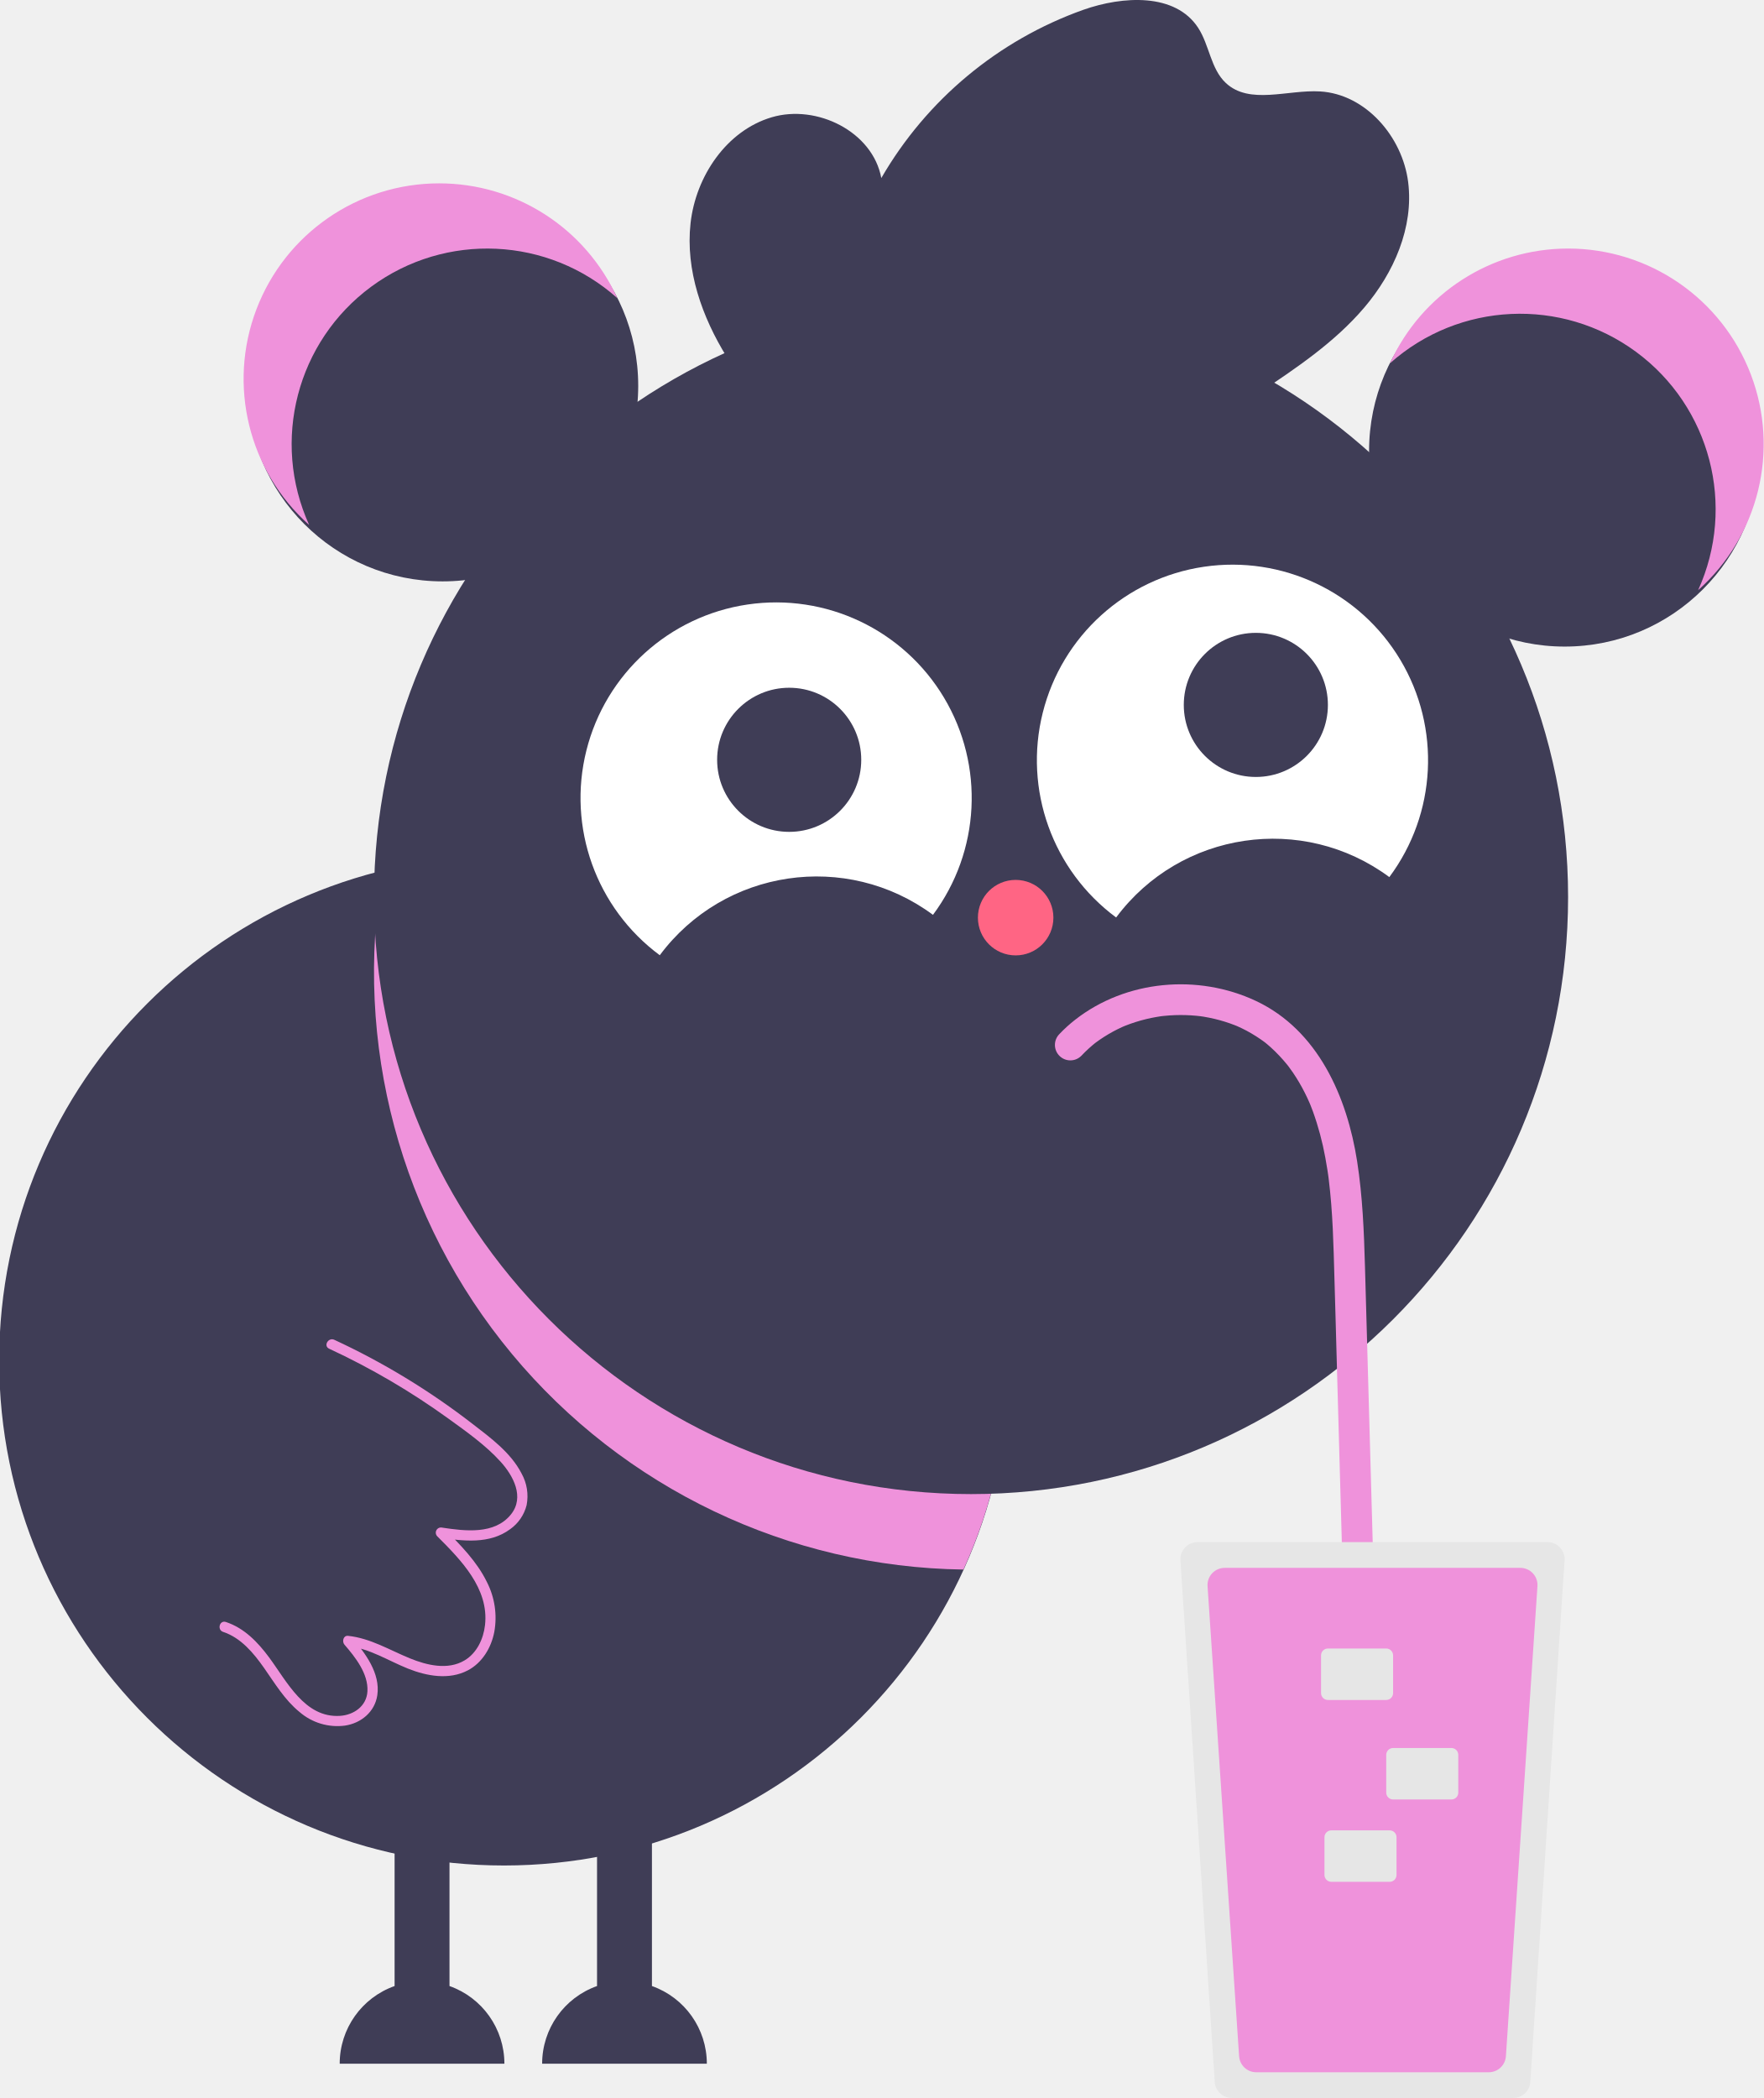
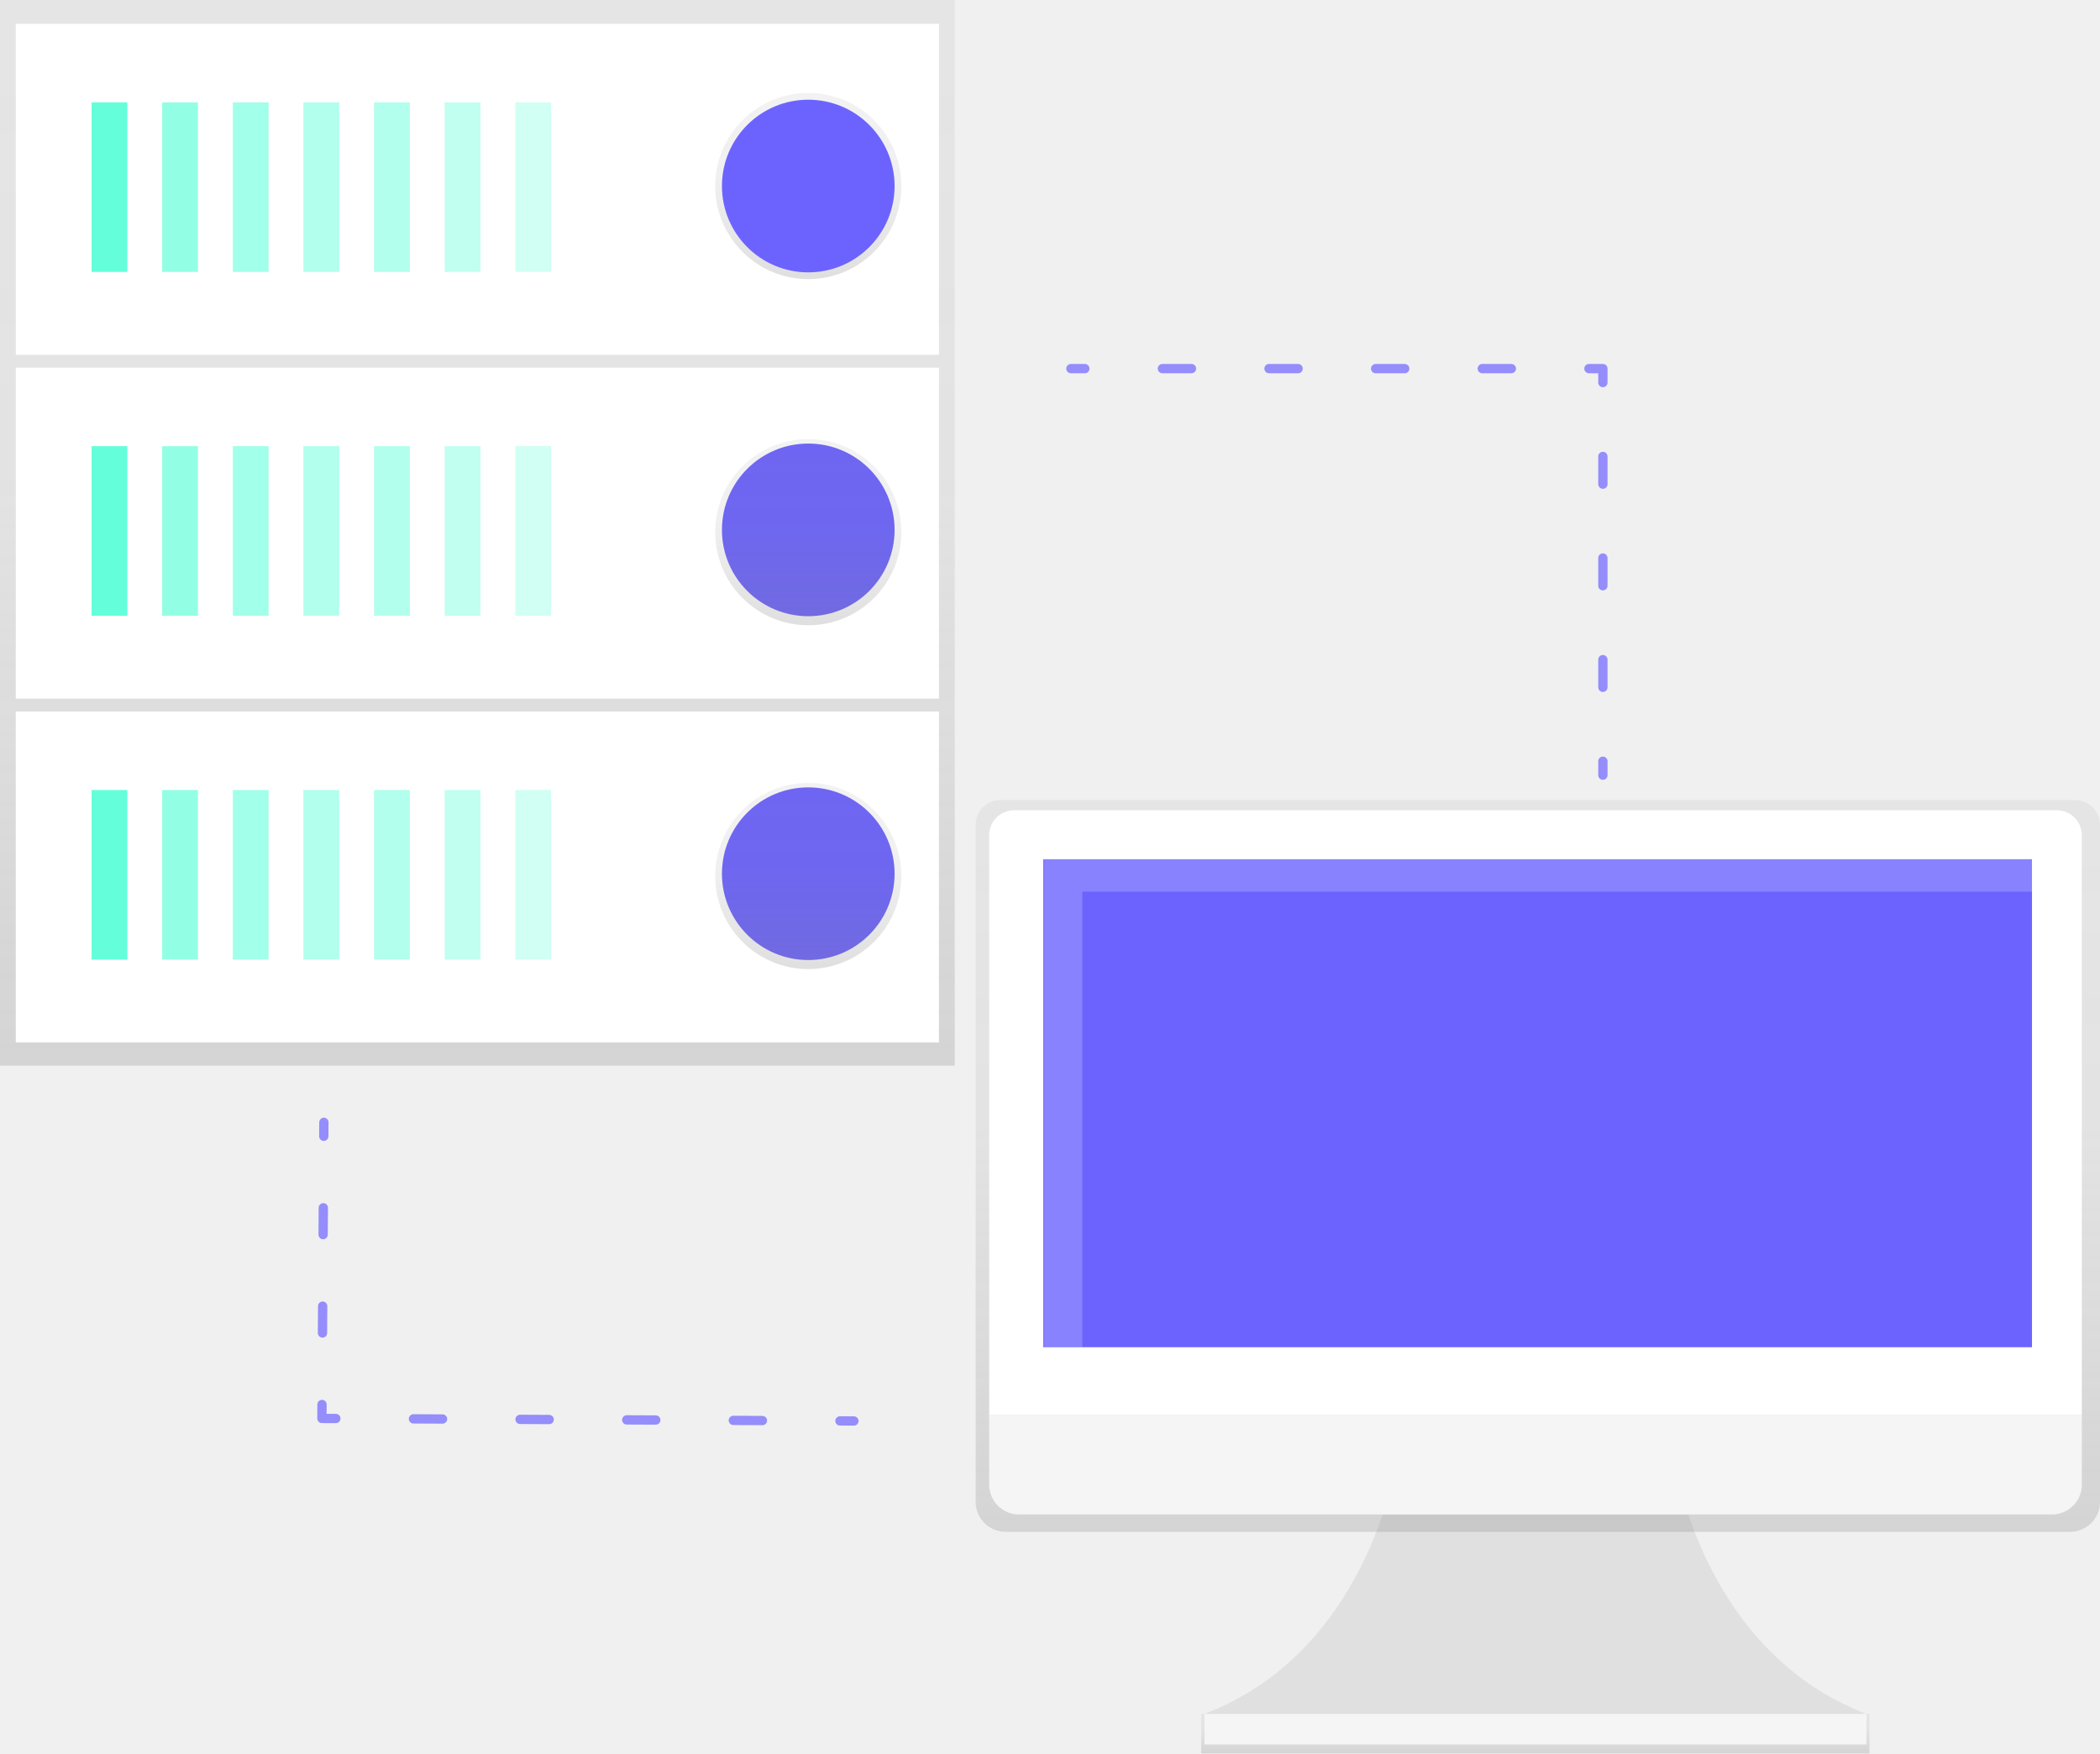
- <svg xmlns="http://www.w3.org/2000/svg" id="fbd839f7-34ef-46f7-8df7-3eabd21be975" data-name="Layer 1" width="514" height="611.437" viewBox="0 0 514 611.437">
-   <circle cx="129" cy="112.437" r="57" fill="#3f3d56" />
-   <circle cx="456" cy="131.437" r="57" fill="#3f3d56" />
-   <path d="M800,216.718a56.996,56.996,0,0,0-51.899,33.438,56.992,56.992,0,0,1,89.798,66.124A56.991,56.991,0,0,0,800,216.718Z" transform="translate(-343 -144.2816)" fill="#ef92db" />
-   <path d="M471,197.718a56.996,56.996,0,0,1,51.899,33.438,56.992,56.992,0,0,0-89.798,66.124A56.991,56.991,0,0,1,471,197.718Z" transform="translate(-343 -144.2816)" fill="#ef92db" />
-   <path d="M637,540.718a147.12,147.12,0,1,1-147-147A146.505,146.505,0,0,1,637,540.718Z" transform="translate(-343 -144.2816)" fill="#3f3d56" />
-   <path d="M637,540.718a146.505,146.505,0,0,1-13.21,60.99A174.121,174.121,0,0,1,454.53,398.028,147.12,147.12,0,0,1,637,540.718Z" transform="translate(-343 -144.2816)" fill="#ef92db" />
-   <circle cx="283" cy="261.437" r="174" fill="#3f3d56" />
-   <path d="M668.284,411.67a56.999,56.999,0,0,1,79.62-11.77,57.002,57.002,0,1,0-79.62,11.77Z" transform="translate(-343 -144.2816)" fill="#fff" />
-   <path d="M535.284,422.67a56.999,56.999,0,0,1,79.62-11.77,57.002,57.002,0,1,0-79.62,11.77Z" transform="translate(-343 -144.2816)" fill="#fff" />
-   <circle cx="230" cy="221.437" r="21" fill="#3f3d56" />
-   <circle cx="366" cy="205.437" r="21" fill="#3f3d56" />
-   <circle cx="296" cy="267.437" r="11" fill="#ff6584" />
-   <path d="M474,723.089v-48.371H458v48.371a24.006,24.006,0,0,0-16,22.629v0h48v-0A24.006,24.006,0,0,0,474,723.089Z" transform="translate(-343 -144.2816)" fill="#3f3d56" />
-   <path d="M533,723.089v-48.371H517v48.371a24.006,24.006,0,0,0-16,22.629v0h48v-0A24.006,24.006,0,0,0,533,723.089Z" transform="translate(-343 -144.2816)" fill="#3f3d56" />
-   <path d="M554.862,248.405c-7.25-11.672-12.119-25.383-10.611-39.041s10.455-26.984,23.626-30.898,29.487,4.195,31.969,17.709a111.128,111.128,0,0,1,58.879-49.037c11.511-4.056,26.809-4.976,33.466,5.254,3.294,5.063,3.647,11.947,8.06,16.072,6.918,6.467,18.011,1.912,27.465,2.465,13.294.777,23.996,13.184,25.671,26.395s-4.177,26.488-12.813,36.624-19.872,17.656-30.953,25.041" transform="translate(-343 -144.2816)" fill="#3f3d56" />
-   <path d="M658.128,451.995c.716-.757,1.456-1.49,2.228-2.189q.512-.464,1.041-.91.33-.278.666-.549c.387-.312.51-.388.04-.04a43.621,43.621,0,0,1,5.358-3.43q1.289-.692,2.624-1.296c.209-.095.42-.186.63-.279-.943.42-.204.086.039-.011q.801-.321,1.613-.612a46.37,46.37,0,0,1,6.156-1.729c.963-.2,1.932-.356,2.902-.511.654-.104-.823.091-.164.023.288-.03.575-.068.862-.098q.863-.09,1.73-.149a48.373,48.373,0,0,1,6.247-.022c1.04.063,2.074.169,3.108.291-1.043-.123.152.028.518.088q.854.14,1.703.312a45.525,45.525,0,0,1,5.993,1.641q.732.256,1.455.538c.268.104.533.213.799.32-.134-.054-.877-.39-.125-.048.941.427,1.873.867,2.786,1.352a44.009,44.009,0,0,1,5.369,3.422c.519.381-.584-.483-.092-.067.22.186.449.363.67.548q.532.445,1.048.91c.88.793,1.724,1.626,2.535,2.488q1.112,1.181,2.14,2.437c-.009-.011.772.957.356.435-.349-.438.144.191.222.296q.621.831,1.206,1.689a52.356,52.356,0,0,1,3.438,5.835q.726,1.432,1.371,2.903c.095.215.422,1.01.067.145.096.234.192.468.286.703q.354.883.682,1.777a83.67,83.67,0,0,1,3.612,13.445q.327,1.743.598,3.495.122.782.233,1.565c-.002-.013.172,1.273.081.58-.08-.618.058.467.072.582.303,2.435.543,4.879.737,7.325.381,4.799.584,9.61.73,14.421.371,12.205.686,24.412,1.029,36.619l2.097,74.764,2.097,74.764.26,9.281a4.5,4.5,0,0,0,9,0l-2.155-76.826-2.14-76.311-1.077-38.413c-.288-10.285-.703-20.56-2.286-30.742-2.915-18.753-11.385-38.248-29.492-46.763-16.912-7.953-37.841-6.108-52.658,5.456a41.373,41.373,0,0,0-4.612,4.182,4.5,4.5,0,0,0,6.364,6.364Z" transform="translate(-343 -144.2816)" fill="#ef92db" />
-   <path d="M692,593.718a5.006,5.006,0,0,0-5,5L696.998,750.653A5.023,5.023,0,0,0,702,755.718h82a5.006,5.006,0,0,0,5-5L799.002,598.653A4.995,4.995,0,0,0,794,593.718Z" transform="translate(-343 -144.2816)" fill="#e6e6e6" />
-   <path d="M699.916,601.218a5,5,0,0,0-4.988,5.334l9.194,137a5.014,5.014,0,0,0,4.988,4.666h67.779a5.014,5.014,0,0,0,4.988-4.666l9.194-137a5,5,0,0,0-4.988-5.334Z" transform="translate(-343 -144.2816)" fill="#ef92db" />
-   <path d="M730,624.718a2.003,2.003,0,0,0-2,2v11a2.003,2.003,0,0,0,2,2h17a2.003,2.003,0,0,0,2-2v-11a2.003,2.003,0,0,0-2-2Z" transform="translate(-343 -144.2816)" fill="#e6e6e6" />
-   <path d="M749,653.718a2.003,2.003,0,0,0-2,2v11a2.003,2.003,0,0,0,2,2h17a2.003,2.003,0,0,0,2-2v-11a2.003,2.003,0,0,0-2-2Z" transform="translate(-343 -144.2816)" fill="#e6e6e6" />
-   <path d="M731,677.718a2.003,2.003,0,0,0-2,2v11a2.003,2.003,0,0,0,2,2h17a2.003,2.003,0,0,0,2-2v-11a2.003,2.003,0,0,0-2-2Z" transform="translate(-343 -144.2816)" fill="#e6e6e6" />
-   <path d="M408.029,619.878c5.204,1.726,8.868,6.153,11.917,10.493,3.143,4.473,6.024,9.331,10.32,12.825a16.864,16.864,0,0,0,13.278,3.992c4.71-.71,8.702-4.002,9.419-8.858.943-6.395-3.533-12.314-7.459-16.864l-1.061,2.561c6.256.675,11.695,4.241,17.423,6.537,5.489,2.199,11.981,3.4,17.464.532,4.207-2.2,6.83-6.602,7.719-11.164a22.963,22.963,0,0,0-2.164-14.619c-2.919-5.968-7.705-10.791-12.348-15.435l-1.459,2.507c6.902,1.036,14.598,2.003,20.588-2.433a12.205,12.205,0,0,0,4.813-7.025,13.576,13.576,0,0,0-1.467-9.196c-3.149-6.133-9.093-10.457-14.422-14.57a210.268,210.268,0,0,0-40.158-24.41c-1.74-.809-3.265,1.777-1.514,2.59a211.455,211.455,0,0,1,34.771,20.381c5.251,3.797,10.8,7.712,15.176,12.528,3.715,4.089,7.098,10.343,3.041,15.397-4.772,5.946-13.408,4.839-20.029,3.844a1.513,1.513,0,0,0-1.459,2.507c6.92,6.923,15.138,15.234,13.934,25.889-.456,4.039-2.373,8.165-5.967,10.301-4.886,2.904-10.997,1.409-15.918-.599-5.975-2.437-11.48-5.858-18.023-6.563-1.41-.152-1.818,1.683-1.061,2.561,3.175,3.679,6.983,8.465,6.701,13.623-.236,4.316-3.999,6.897-8.034,7.142-10.265.621-15.447-10.066-20.651-17.074-3.294-4.435-7.202-8.51-12.571-10.291-1.837-.609-2.624,2.287-.798,2.893Z" transform="translate(-343 -144.2816)" fill="#ef92db" />
+ <svg xmlns="http://www.w3.org/2000/svg" xmlns:xlink="http://www.w3.org/1999/xlink" id="d208afe9-d246-44b1-9723-4e792280c828" data-name="Layer 1" width="904" height="754.77" viewBox="0 0 904 754.77">
+   <defs>
+     <linearGradient id="d0586609-2d1f-4894-831f-bc1bf1cfe805" x1="205.5" y1="458.72" x2="205.5" gradientUnits="userSpaceOnUse">
+       <stop offset="0" stop-color="gray" stop-opacity="0.25" />
+       <stop offset="0.54" stop-color="gray" stop-opacity="0.12" />
+       <stop offset="1" stop-color="gray" stop-opacity="0.1" />
+     </linearGradient>
+     <linearGradient id="dc1a1433-8955-4fce-8d84-3a5c46e8d5cb" x1="347.94" y1="120.14" x2="347.94" y2="40.02" xlink:href="#d0586609-2d1f-4894-831f-bc1bf1cfe805" />
+     <linearGradient id="6583b9bd-7f21-4a55-b428-c52c7257def0" x1="347.94" y1="269.14" x2="347.94" y2="189.02" xlink:href="#d0586609-2d1f-4894-831f-bc1bf1cfe805" />
+     <linearGradient id="d5bb9150-ad00-4040-8c31-39c92932ad3e" x1="347.94" y1="417.14" x2="347.94" y2="337.02" xlink:href="#d0586609-2d1f-4894-831f-bc1bf1cfe805" />
+     <linearGradient id="43ab44a3-beba-4304-ae82-955b08a7fed3" x1="660.91" y1="754.77" x2="660.91" y2="737.77" xlink:href="#d0586609-2d1f-4894-831f-bc1bf1cfe805" />
+     <linearGradient id="e180fe82-c096-4b7f-a7fc-e0d67eafb4b3" x1="810" y1="732" x2="810" y2="417" xlink:href="#d0586609-2d1f-4894-831f-bc1bf1cfe805" />
+   </defs>
+   <rect width="411" height="458.72" fill="url(#d0586609-2d1f-4894-831f-bc1bf1cfe805)" />
+   <rect x="6.79" y="306.27" width="397.41" height="142.46" fill="#fff" />
+   <rect x="39.41" y="340.06" width="15.4" height="73" fill="#64ffda" />
+   <g opacity="0.7">
+     <rect x="69.81" y="340.06" width="15.4" height="73" fill="#64ffda" />
+   </g>
+   <g opacity="0.6">
+     <rect x="100.22" y="340.06" width="15.4" height="73" fill="#64ffda" />
+   </g>
+   <g opacity="0.5">
+     <rect x="130.62" y="340.06" width="15.4" height="73" fill="#64ffda" />
+   </g>
+   <g opacity="0.5">
+     <rect x="161.02" y="340.06" width="15.4" height="73" fill="#64ffda" />
+   </g>
+   <g opacity="0.4">
+     <rect x="191.42" y="340.06" width="15.4" height="73" fill="#64ffda" />
+   </g>
+   <g opacity="0.3">
+     <rect x="221.83" y="340.06" width="15.4" height="73" fill="#64ffda" />
+   </g>
+   <circle cx="347.94" cy="376.09" r="37.16" fill="#6c63ff" />
+   <rect x="6.79" y="158.26" width="397.41" height="142.46" fill="#fff" />
+   <rect x="39.41" y="192.05" width="15.4" height="73" fill="#64ffda" />
+   <g opacity="0.7">
+     <rect x="69.81" y="192.05" width="15.4" height="73" fill="#64ffda" />
+   </g>
+   <g opacity="0.6">
+     <rect x="100.22" y="192.05" width="15.4" height="73" fill="#64ffda" />
+   </g>
+   <g opacity="0.5">
+     <rect x="130.62" y="192.05" width="15.4" height="73" fill="#64ffda" />
+   </g>
+   <g opacity="0.5">
+     <rect x="161.02" y="192.05" width="15.4" height="73" fill="#64ffda" />
+   </g>
+   <g opacity="0.4">
+     <rect x="191.42" y="192.05" width="15.4" height="73" fill="#64ffda" />
+   </g>
+   <g opacity="0.3">
+     <rect x="221.83" y="192.05" width="15.4" height="73" fill="#64ffda" />
+   </g>
+   <circle cx="347.94" cy="228.09" r="37.16" fill="#6c63ff" />
+   <rect x="6.79" y="10.25" width="397.41" height="142.46" fill="#fff" />
+   <rect x="39.41" y="44.05" width="15.4" height="73" fill="#64ffda" />
+   <g opacity="0.7">
+     <rect x="69.81" y="44.05" width="15.4" height="73" fill="#64ffda" />
+   </g>
+   <g opacity="0.6">
+     <rect x="100.22" y="44.05" width="15.4" height="73" fill="#64ffda" />
+   </g>
+   <g opacity="0.5">
+     <rect x="130.62" y="44.05" width="15.4" height="73" fill="#64ffda" />
+   </g>
+   <g opacity="0.5">
+     <rect x="161.02" y="44.05" width="15.4" height="73" fill="#64ffda" />
+   </g>
+   <g opacity="0.4">
+     <rect x="191.42" y="44.05" width="15.4" height="73" fill="#64ffda" />
+   </g>
+   <g opacity="0.3">
+     <rect x="221.83" y="44.05" width="15.4" height="73" fill="#64ffda" />
+   </g>
+   <circle cx="347.94" cy="80.08" r="40.06" fill="url(#dc1a1433-8955-4fce-8d84-3a5c46e8d5cb)" />
+   <circle cx="347.94" cy="229.08" r="40.06" fill="url(#6583b9bd-7f21-4a55-b428-c52c7257def0)" />
+   <circle cx="347.94" cy="377.08" r="40.06" fill="url(#d5bb9150-ad00-4040-8c31-39c92932ad3e)" />
+   <circle cx="347.94" cy="80.08" r="37.16" fill="#6c63ff" />
+   <g opacity="0.7">
+     <line x1="461" y1="158.67" x2="467" y2="158.67" fill="none" stroke="#6c63ff" stroke-linecap="round" stroke-linejoin="round" stroke-width="4" />
+     <line x1="500.38" y1="158.67" x2="667.31" y2="158.67" fill="none" stroke="#6c63ff" stroke-linecap="round" stroke-linejoin="round" stroke-width="4" stroke-dasharray="12.52 33.38" />
+     <polyline points="684 158.67 690 158.67 690 164.67" fill="none" stroke="#6c63ff" stroke-linecap="round" stroke-linejoin="round" stroke-width="4" />
+     <line x1="690" y1="196.48" x2="690" y2="311.77" fill="none" stroke="#6c63ff" stroke-linecap="round" stroke-linejoin="round" stroke-width="4" stroke-dasharray="11.93 31.8" />
+     <line x1="690" y1="327.67" x2="690" y2="333.67" fill="none" stroke="#6c63ff" stroke-linecap="round" stroke-linejoin="round" stroke-width="4" />
+   </g>
+   <g opacity="0.7">
+     <line x1="367.58" y1="611.67" x2="361.58" y2="611.64" fill="none" stroke="#6c63ff" stroke-linecap="round" stroke-linejoin="round" stroke-width="4" />
+     <line x1="328.2" y1="611.48" x2="161.28" y2="610.68" fill="none" stroke="#6c63ff" stroke-linecap="round" stroke-linejoin="round" stroke-width="4" stroke-dasharray="12.52 33.38" />
+     <polyline points="144.58 610.61 138.58 610.58 138.62 604.58" fill="none" stroke="#6c63ff" stroke-linecap="round" stroke-linejoin="round" stroke-width="4" />
+     <line x1="138.82" y1="573.79" x2="139.28" y2="504.52" fill="none" stroke="#6c63ff" stroke-linecap="round" stroke-linejoin="round" stroke-width="4" stroke-dasharray="11.55 30.79" />
+     <line x1="139.38" y1="489.12" x2="139.42" y2="483.12" fill="none" stroke="#6c63ff" stroke-linecap="round" stroke-linejoin="round" stroke-width="4" />
+   </g>
+   <path d="M869.21,703.08s11.92,80.48,82.27,107.31h-285c70.35-26.83,82.27-107.31,82.27-107.31Z" transform="translate(-148 -72.62)" fill="#e0e0e0" />
+   <rect x="517.09" y="737.77" width="287.65" height="17" fill="url(#43ab44a3-beba-4304-ae82-955b08a7fed3)" />
+   <rect x="518.52" y="737.77" width="284.96" height="13.12" fill="#f5f5f5" />
+   <path d="M1041.25,417H578.75A10.75,10.75,0,0,0,568,427.75V719.14A12.86,12.86,0,0,0,580.86,732h458.28A12.86,12.86,0,0,0,1052,719.14V427.75A10.75,10.75,0,0,0,1041.25,417Z" transform="translate(-148 -72.62)" fill="url(#e180fe82-c096-4b7f-a7fc-e0d67eafb4b3)" />
+   <path d="M436.57,348.78H885.43a10.75,10.75,0,0,1,10.75,10.75V609a0,0,0,0,1,0,0H425.82a0,0,0,0,1,0,0V359.54A10.75,10.75,0,0,1,436.57,348.78Z" fill="#fff" />
+   <path d="M1031.32,724.54H586.68a12.86,12.86,0,0,1-12.86-12.86V681.62h470.36v30.06A12.86,12.86,0,0,1,1031.32,724.54Z" transform="translate(-148 -72.62)" fill="#f5f5f5" />
+   <rect x="449.07" y="369.86" width="425.65" height="210.06" fill="#6c63ff" />
+   <polygon points="465.91 383.8 874.99 383.8 874.99 369.79 449.34 369.79 449.34 579.85 465.91 579.85 465.91 383.8" fill="#fff" opacity="0.2" />
</svg>
